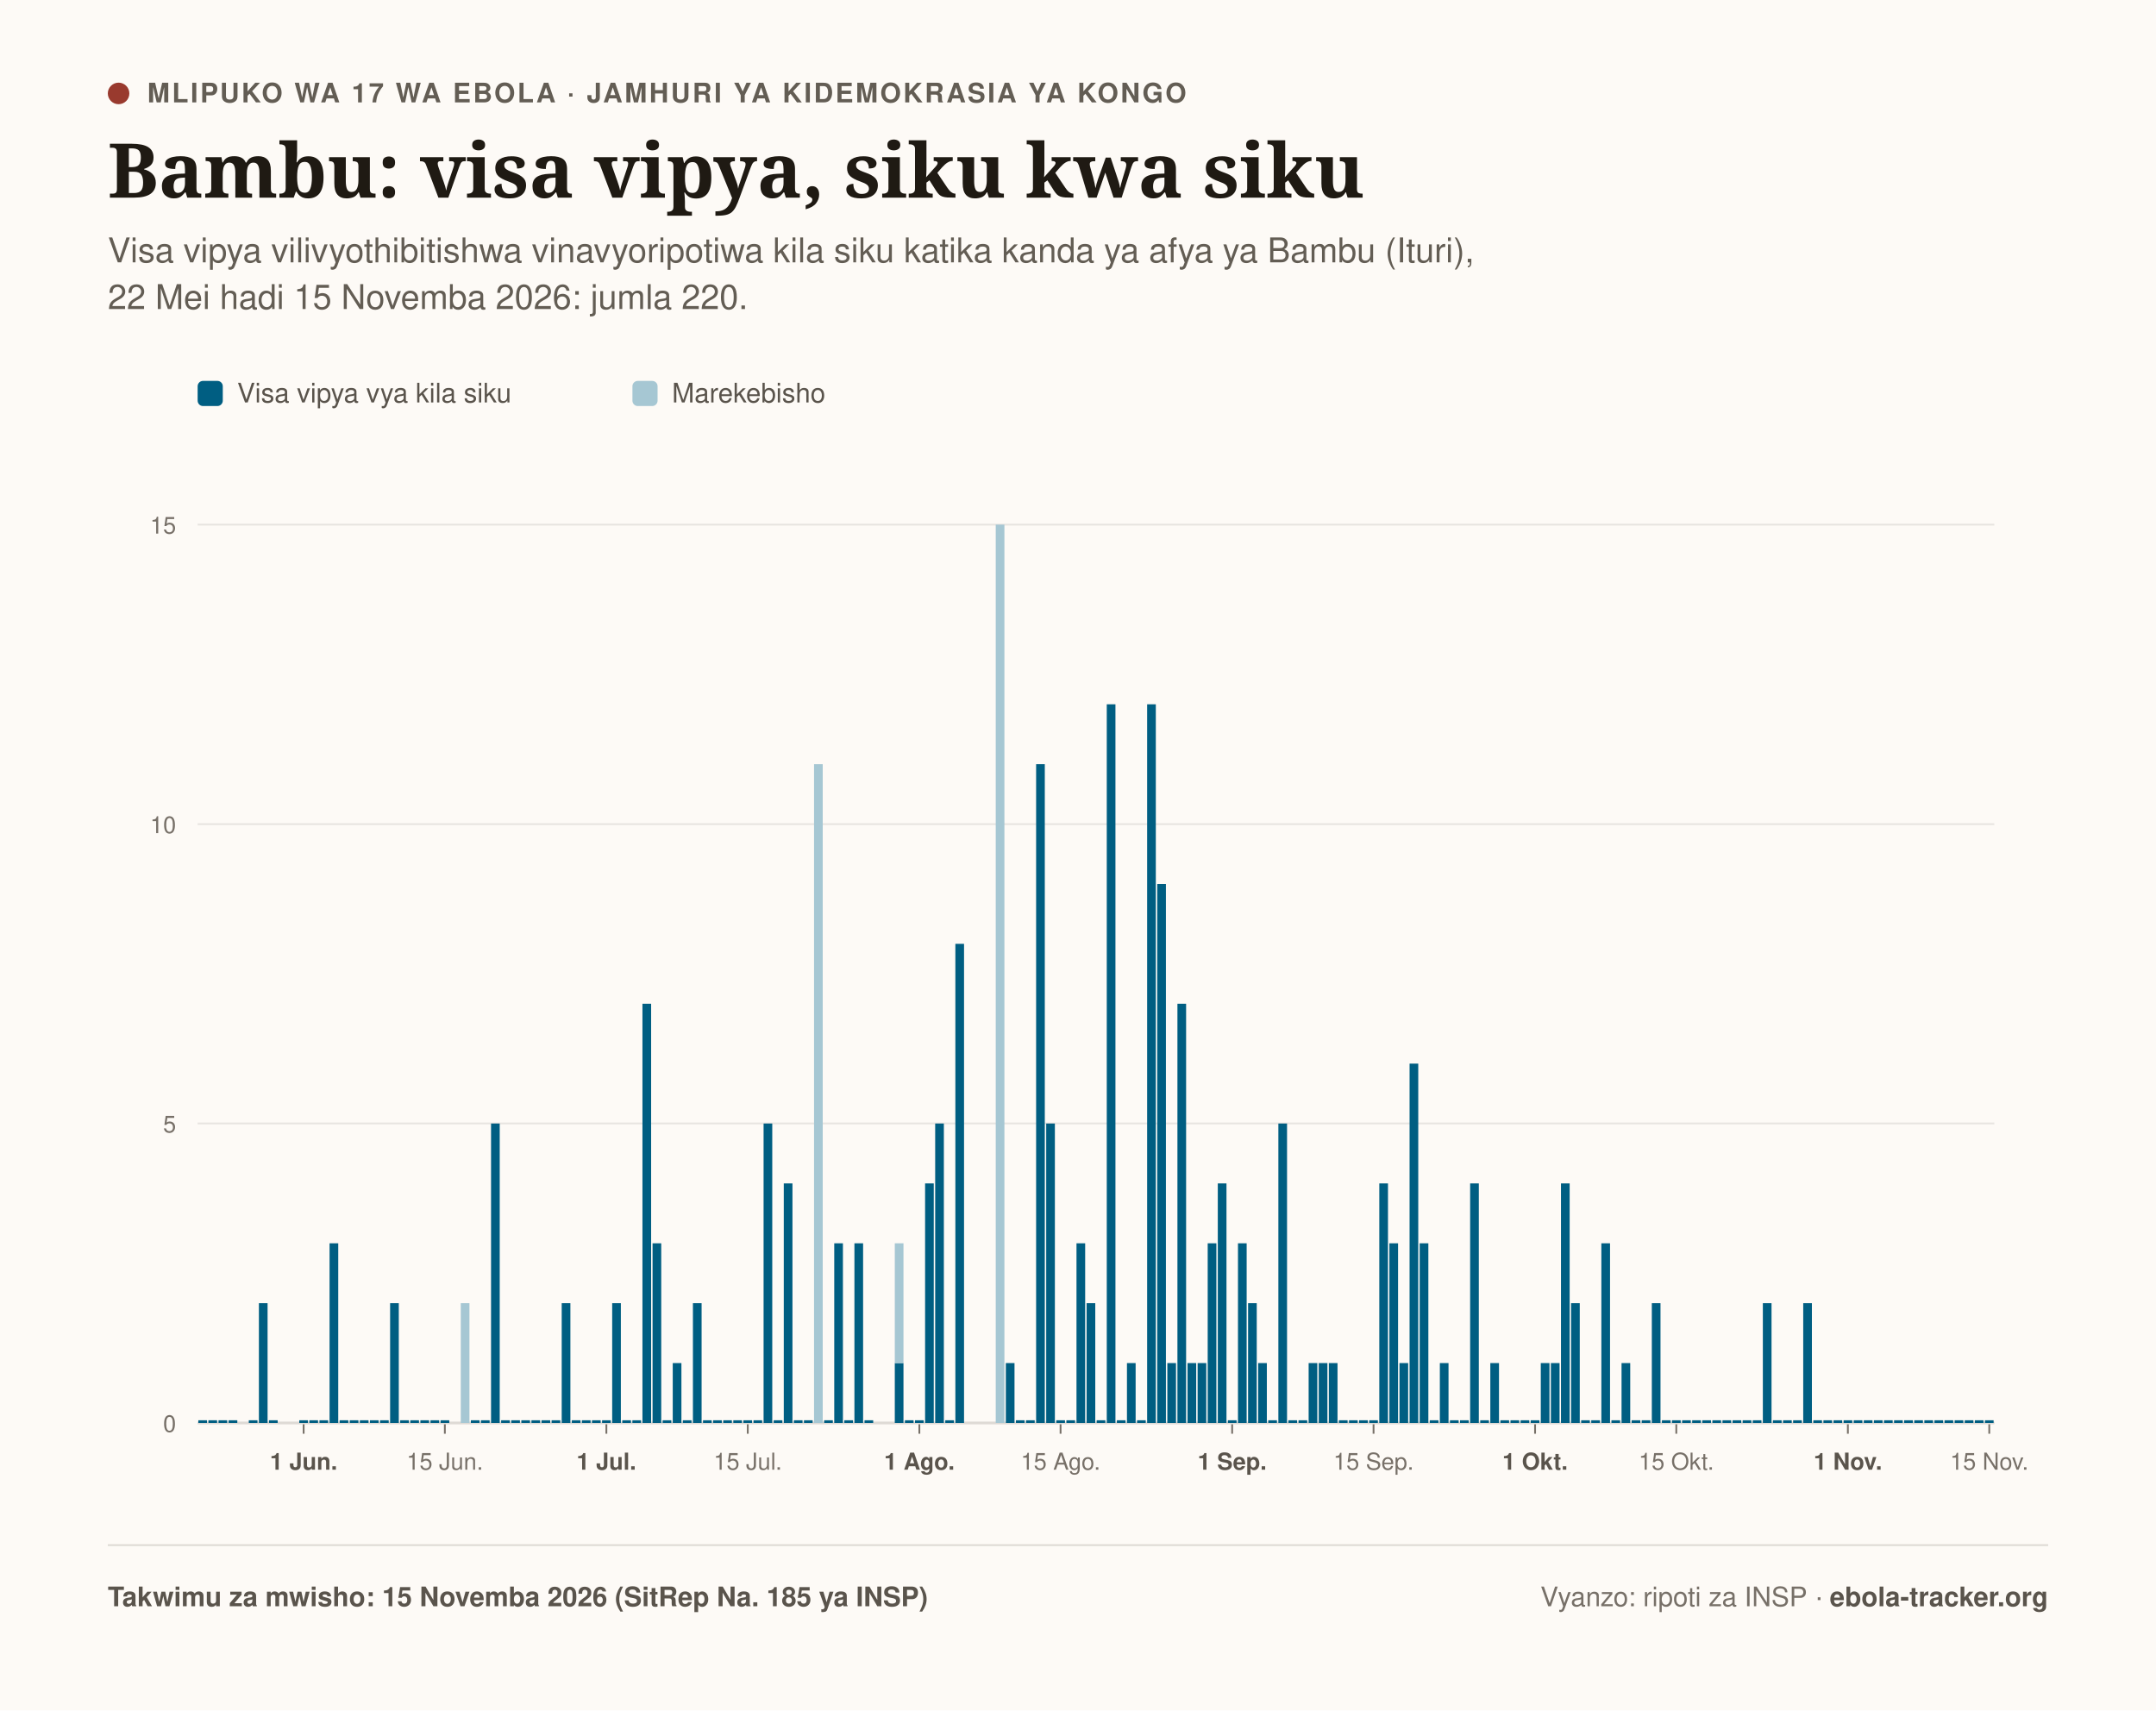
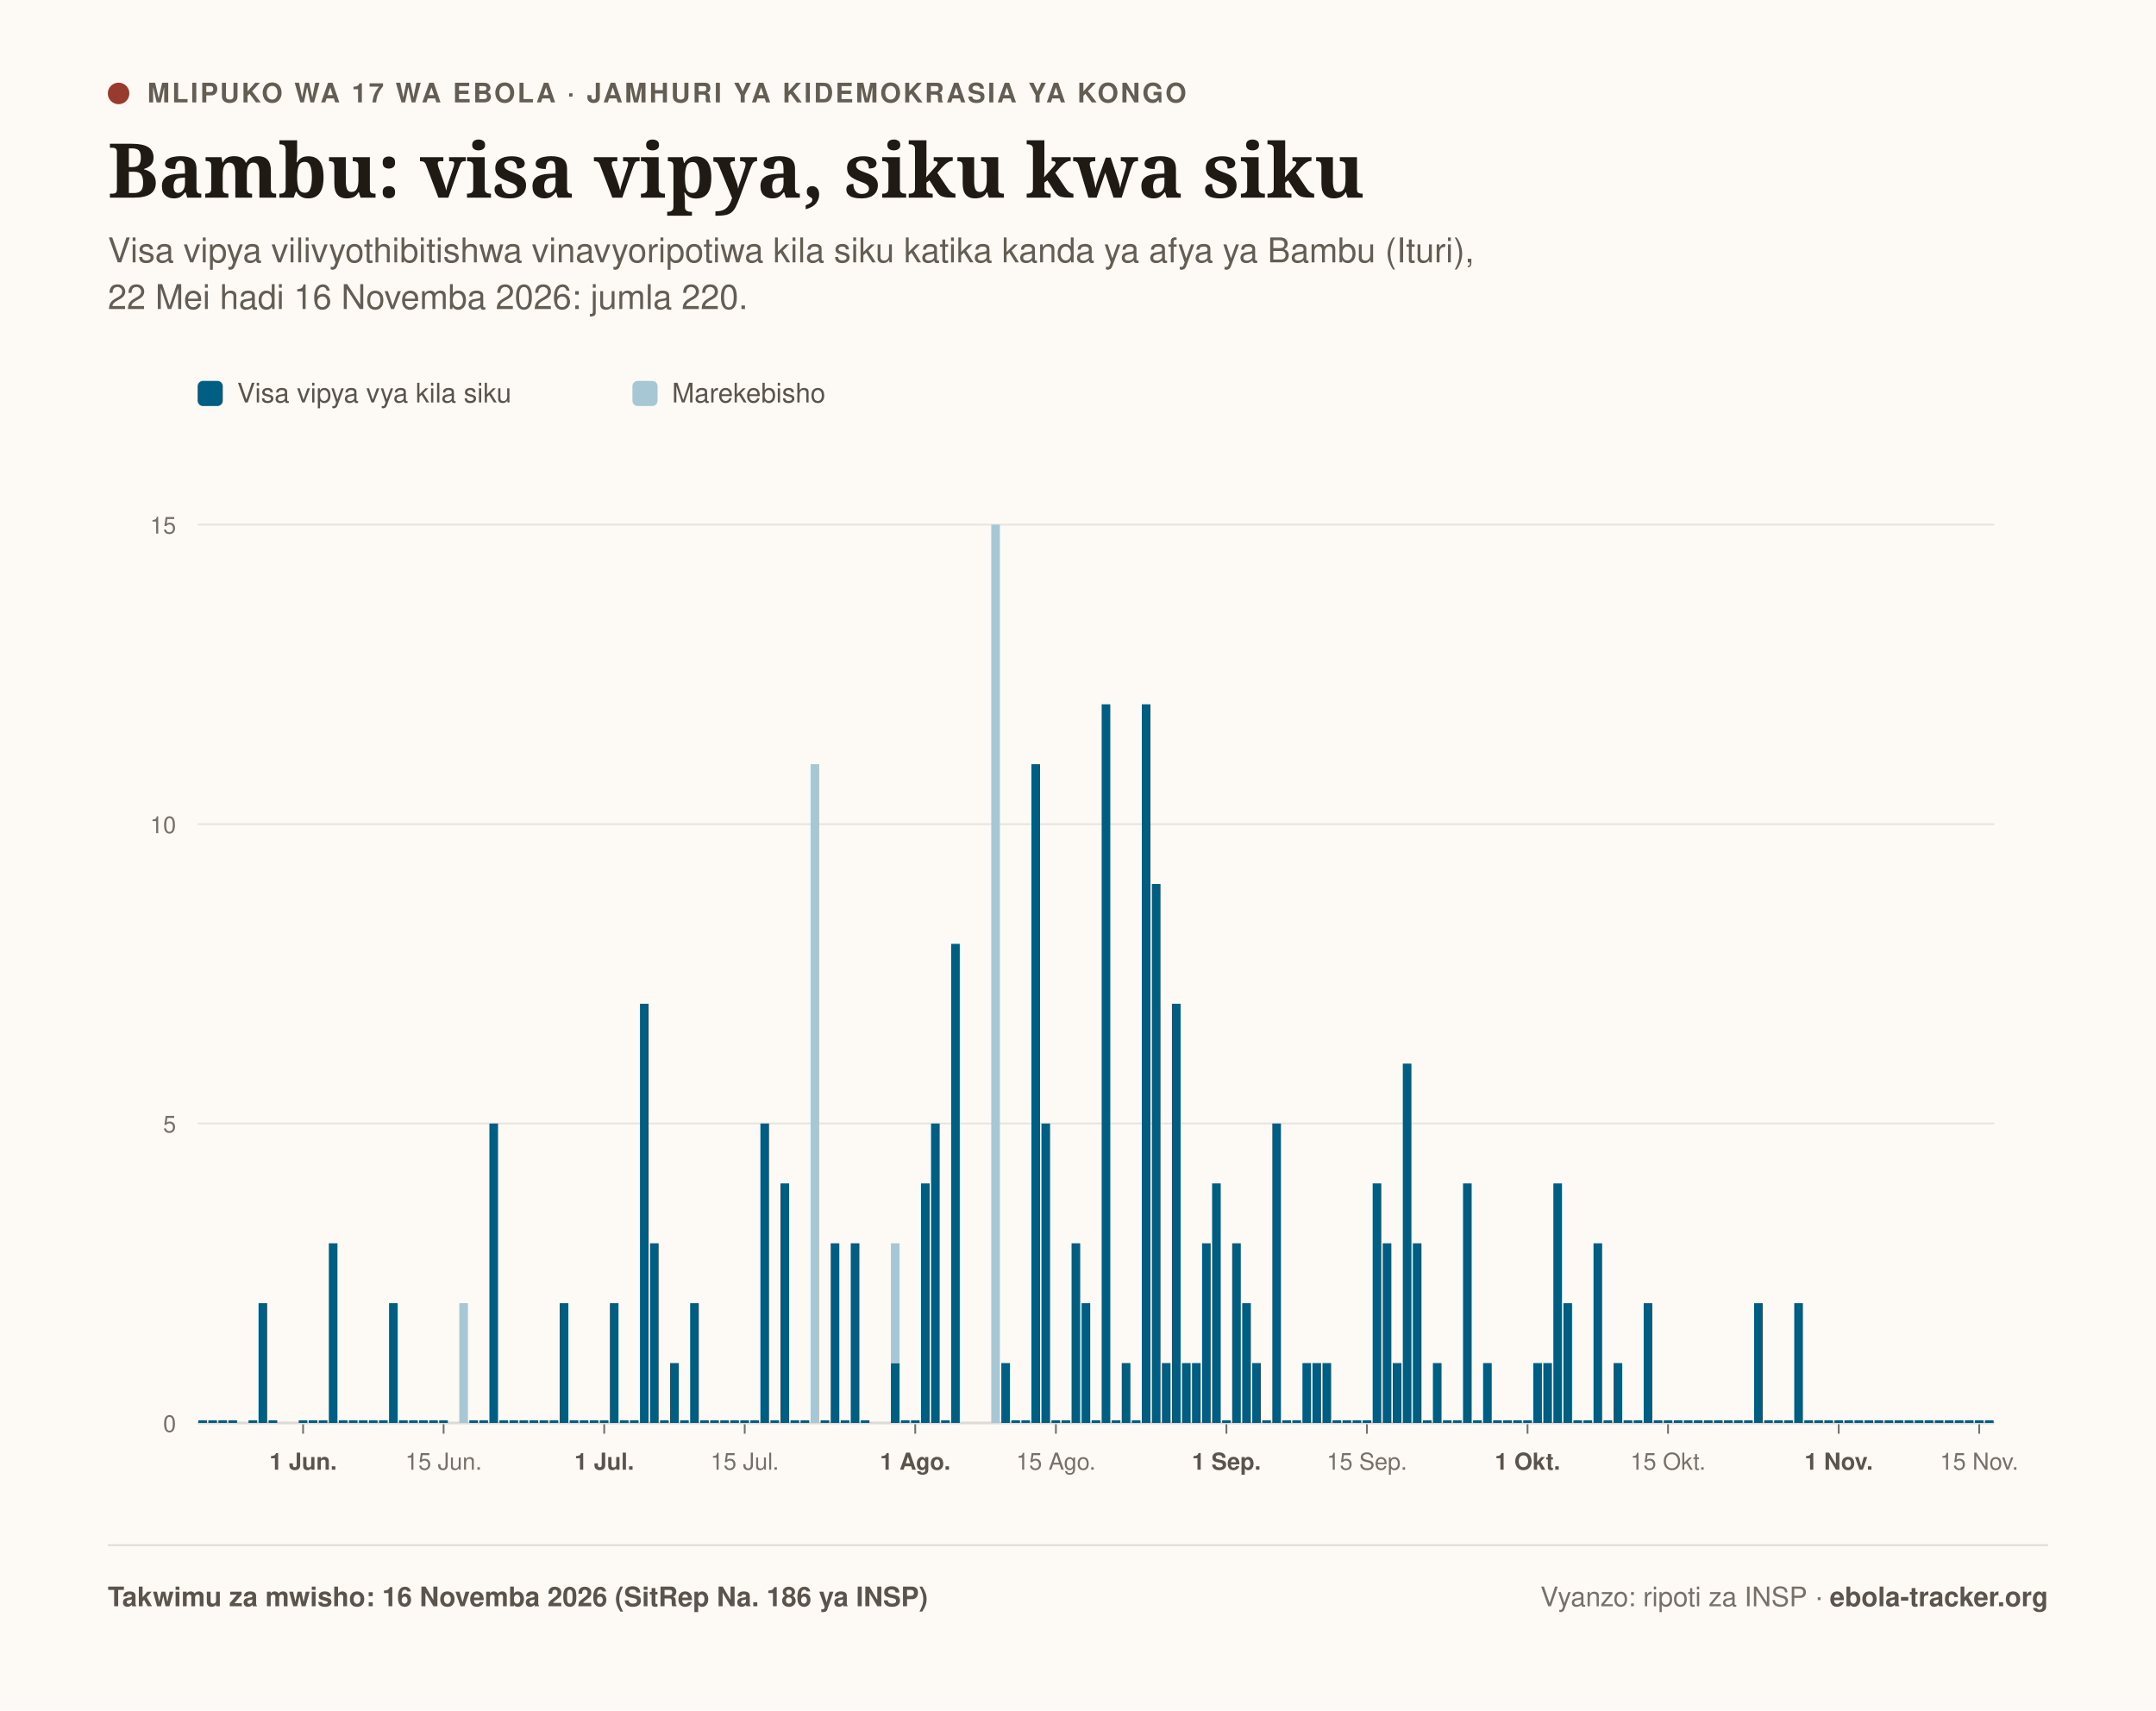
- <svg xmlns="http://www.w3.org/2000/svg" viewBox="0 0 1200 952" role="img" aria-label="Bambu: visa vipya, siku kwa siku. Visa vipya vilivyothibitishwa vinavyoripotiwa kila siku katika kanda ya afya ya Bambu (Ituri), 22 Mei hadi 15 Novemba 2026: jumla 220.">
+ <svg xmlns="http://www.w3.org/2000/svg" viewBox="0 0 1200 952" role="img" aria-label="Bambu: visa vipya, siku kwa siku. Visa vipya vilivyothibitishwa vinavyoripotiwa kila siku katika kanda ya afya ya Bambu (Ituri), 22 Mei hadi 16 Novemba 2026: jumla 220.">
  <rect width="1200" height="952" fill="#FDFAF6" />
  <circle cx="66" cy="52" r="6" fill="#993A2E" />
  <text x="82.0" y="57.0" font-family="'Public Sans',Helvetica,Arial,sans-serif" font-size="15" font-weight="700" fill="#635D54" text-anchor="start" letter-spacing=".08em">MLIPUKO WA 17 WA EBOLA · JAMHURI YA KIDEMOKRASIA YA KONGO</text>
  <text x="60.0" y="110.0" font-family="'Source Serif 4',Georgia,serif" font-size="42" font-weight="600" fill="#1F1A13" text-anchor="start">Bambu: visa vipya, siku kwa siku</text>
  <text x="60.0" y="146.0" font-family="'Public Sans',Helvetica,Arial,sans-serif" font-size="19" font-weight="400" fill="#635D54" text-anchor="start">Visa vipya vilivyothibitishwa vinavyoripotiwa kila siku katika kanda ya afya ya Bambu (Ituri),</text>
-   <text x="60.0" y="172.0" font-family="'Public Sans',Helvetica,Arial,sans-serif" font-size="19" font-weight="400" fill="#635D54" text-anchor="start">22 Mei hadi 15 Novemba 2026: jumla 220.</text>
+   <text x="60.0" y="172.0" font-family="'Public Sans',Helvetica,Arial,sans-serif" font-size="19" font-weight="400" fill="#635D54" text-anchor="start">22 Mei hadi 16 Novemba 2026: jumla 220.</text>
  <rect x="110" y="212" width="14" height="14" rx="3" fill="#005E82" />
  <text x="132.0" y="224.0" font-family="'Public Sans',Helvetica,Arial,sans-serif" font-size="15" font-weight="400" fill="#5A544C" text-anchor="start">Visa vipya vya kila siku</text>
  <rect x="352" y="212" width="14" height="14" rx="3" fill="#a6c7d3" />
  <text x="374.0" y="224.0" font-family="'Public Sans',Helvetica,Arial,sans-serif" font-size="15" font-weight="400" fill="#5A544C" text-anchor="start">Marekebisho</text>
  <line x1="110" x2="1110" y1="792.0" y2="792.0" stroke="#E7E4E0" />
  <text x="98.0" y="797.0" font-family="'Public Sans',Helvetica,Arial,sans-serif" font-size="13" font-weight="400" fill="#777068" text-anchor="end">0</text>
  <line x1="110" x2="1110" y1="625.3" y2="625.3" stroke="#E7E4E0" />
  <text x="98.0" y="630.3" font-family="'Public Sans',Helvetica,Arial,sans-serif" font-size="13" font-weight="400" fill="#777068" text-anchor="end">5</text>
  <line x1="110" x2="1110" y1="458.7" y2="458.7" stroke="#E7E4E0" />
  <text x="98.0" y="463.7" font-family="'Public Sans',Helvetica,Arial,sans-serif" font-size="13" font-weight="400" fill="#777068" text-anchor="end">10</text>
  <line x1="110" x2="1110" y1="292.0" y2="292.0" stroke="#E7E4E0" />
  <text x="98.0" y="297.0" font-family="'Public Sans',Helvetica,Arial,sans-serif" font-size="13" font-weight="400" fill="#777068" text-anchor="end">15</text>
-   <line x1="169.0" x2="169.0" y1="792" y2="798" stroke="#777068" />
-   <text x="169.0" y="818.0" font-family="'Public Sans',Helvetica,Arial,sans-serif" font-size="13" font-weight="600" fill="#5A544C" text-anchor="middle">1 Jun.</text>
-   <line x1="247.6" x2="247.6" y1="792" y2="798" stroke="#777068" />
-   <text x="247.6" y="818.0" font-family="'Public Sans',Helvetica,Arial,sans-serif" font-size="13" font-weight="400" fill="#777068" text-anchor="middle">15 Jun.</text>
-   <line x1="337.5" x2="337.5" y1="792" y2="798" stroke="#777068" />
-   <text x="337.5" y="818.0" font-family="'Public Sans',Helvetica,Arial,sans-serif" font-size="13" font-weight="600" fill="#5A544C" text-anchor="middle">1 Jul.</text>
-   <line x1="416.2" x2="416.2" y1="792" y2="798" stroke="#777068" />
-   <text x="416.2" y="818.0" font-family="'Public Sans',Helvetica,Arial,sans-serif" font-size="13" font-weight="400" fill="#777068" text-anchor="middle">15 Jul.</text>
-   <line x1="511.7" x2="511.7" y1="792" y2="798" stroke="#777068" />
-   <text x="511.7" y="818.0" font-family="'Public Sans',Helvetica,Arial,sans-serif" font-size="13" font-weight="600" fill="#5A544C" text-anchor="middle">1 Ago.</text>
-   <line x1="590.3" x2="590.3" y1="792" y2="798" stroke="#777068" />
-   <text x="590.3" y="818.0" font-family="'Public Sans',Helvetica,Arial,sans-serif" font-size="13" font-weight="400" fill="#777068" text-anchor="middle">15 Ago.</text>
-   <line x1="685.8" x2="685.8" y1="792" y2="798" stroke="#777068" />
-   <text x="685.8" y="818.0" font-family="'Public Sans',Helvetica,Arial,sans-serif" font-size="13" font-weight="600" fill="#5A544C" text-anchor="middle">1 Sep.</text>
-   <line x1="764.5" x2="764.5" y1="792" y2="798" stroke="#777068" />
-   <text x="764.5" y="818.0" font-family="'Public Sans',Helvetica,Arial,sans-serif" font-size="13" font-weight="400" fill="#777068" text-anchor="middle">15 Sep.</text>
-   <line x1="854.4" x2="854.4" y1="792" y2="798" stroke="#777068" />
-   <text x="854.4" y="818.0" font-family="'Public Sans',Helvetica,Arial,sans-serif" font-size="13" font-weight="600" fill="#5A544C" text-anchor="middle">1 Okt.</text>
-   <line x1="933.0" x2="933.0" y1="792" y2="798" stroke="#777068" />
-   <text x="933.0" y="818.0" font-family="'Public Sans',Helvetica,Arial,sans-serif" font-size="13" font-weight="400" fill="#777068" text-anchor="middle">15 Okt.</text>
-   <line x1="1028.5" x2="1028.5" y1="792" y2="798" stroke="#777068" />
-   <text x="1028.5" y="818.0" font-family="'Public Sans',Helvetica,Arial,sans-serif" font-size="13" font-weight="600" fill="#5A544C" text-anchor="middle">1 Nov.</text>
-   <line x1="1107.2" x2="1107.2" y1="792" y2="798" stroke="#777068" />
-   <text x="1107.2" y="818.0" font-family="'Public Sans',Helvetica,Arial,sans-serif" font-size="13" font-weight="400" fill="#777068" text-anchor="middle">15 Nov.</text>
+   <line x1="168.7" x2="168.7" y1="792" y2="798" stroke="#777068" />
+   <text x="168.7" y="818.0" font-family="'Public Sans',Helvetica,Arial,sans-serif" font-size="13" font-weight="600" fill="#5A544C" text-anchor="middle">1 Jun.</text>
+   <line x1="246.9" x2="246.9" y1="792" y2="798" stroke="#777068" />
+   <text x="246.9" y="818.0" font-family="'Public Sans',Helvetica,Arial,sans-serif" font-size="13" font-weight="400" fill="#777068" text-anchor="middle">15 Jun.</text>
+   <line x1="336.3" x2="336.3" y1="792" y2="798" stroke="#777068" />
+   <text x="336.3" y="818.0" font-family="'Public Sans',Helvetica,Arial,sans-serif" font-size="13" font-weight="600" fill="#5A544C" text-anchor="middle">1 Jul.</text>
+   <line x1="414.5" x2="414.5" y1="792" y2="798" stroke="#777068" />
+   <text x="414.5" y="818.0" font-family="'Public Sans',Helvetica,Arial,sans-serif" font-size="13" font-weight="400" fill="#777068" text-anchor="middle">15 Jul.</text>
+   <line x1="509.4" x2="509.4" y1="792" y2="798" stroke="#777068" />
+   <text x="509.4" y="818.0" font-family="'Public Sans',Helvetica,Arial,sans-serif" font-size="13" font-weight="600" fill="#5A544C" text-anchor="middle">1 Ago.</text>
+   <line x1="587.7" x2="587.7" y1="792" y2="798" stroke="#777068" />
+   <text x="587.7" y="818.0" font-family="'Public Sans',Helvetica,Arial,sans-serif" font-size="13" font-weight="400" fill="#777068" text-anchor="middle">15 Ago.</text>
+   <line x1="682.6" x2="682.6" y1="792" y2="798" stroke="#777068" />
+   <text x="682.6" y="818.0" font-family="'Public Sans',Helvetica,Arial,sans-serif" font-size="13" font-weight="600" fill="#5A544C" text-anchor="middle">1 Sep.</text>
+   <line x1="760.8" x2="760.8" y1="792" y2="798" stroke="#777068" />
+   <text x="760.8" y="818.0" font-family="'Public Sans',Helvetica,Arial,sans-serif" font-size="13" font-weight="400" fill="#777068" text-anchor="middle">15 Sep.</text>
+   <line x1="850.2" x2="850.2" y1="792" y2="798" stroke="#777068" />
+   <text x="850.2" y="818.0" font-family="'Public Sans',Helvetica,Arial,sans-serif" font-size="13" font-weight="600" fill="#5A544C" text-anchor="middle">1 Okt.</text>
+   <line x1="928.4" x2="928.4" y1="792" y2="798" stroke="#777068" />
+   <text x="928.4" y="818.0" font-family="'Public Sans',Helvetica,Arial,sans-serif" font-size="13" font-weight="400" fill="#777068" text-anchor="middle">15 Okt.</text>
+   <line x1="1023.4" x2="1023.4" y1="792" y2="798" stroke="#777068" />
+   <text x="1023.4" y="818.0" font-family="'Public Sans',Helvetica,Arial,sans-serif" font-size="13" font-weight="600" fill="#5A544C" text-anchor="middle">1 Nov.</text>
+   <line x1="1101.6" x2="1101.6" y1="792" y2="798" stroke="#777068" />
+   <text x="1101.6" y="818.0" font-family="'Public Sans',Helvetica,Arial,sans-serif" font-size="13" font-weight="400" fill="#777068" text-anchor="middle">15 Nov.</text>
  <line x1="110" x2="1110" y1="792" y2="792" stroke="#DEDAD5" stroke-width="1.5" />
-   <rect x="110.39" y="790.50" width="4.83" height="1.50" fill="#005E82" />
-   <rect x="116.01" y="790.50" width="4.83" height="1.50" fill="#005E82" />
-   <rect x="121.63" y="790.50" width="4.83" height="1.50" fill="#005E82" />
-   <rect x="127.25" y="790.50" width="4.83" height="1.50" fill="#005E82" />
-   <rect x="138.48" y="790.50" width="4.83" height="1.50" fill="#005E82" />
-   <rect x="144.10" y="725.33" width="4.83" height="66.67" fill="#005E82" />
-   <rect x="149.72" y="790.50" width="4.83" height="1.50" fill="#005E82" />
-   <rect x="166.57" y="790.50" width="4.83" height="1.50" fill="#005E82" />
-   <rect x="172.19" y="790.50" width="4.83" height="1.50" fill="#005E82" />
-   <rect x="177.81" y="790.50" width="4.83" height="1.50" fill="#005E82" />
-   <rect x="183.43" y="692.00" width="4.83" height="100.00" fill="#005E82" />
-   <rect x="189.04" y="790.50" width="4.83" height="1.50" fill="#005E82" />
-   <rect x="194.66" y="790.50" width="4.83" height="1.50" fill="#005E82" />
-   <rect x="200.28" y="790.50" width="4.83" height="1.50" fill="#005E82" />
-   <rect x="205.90" y="790.50" width="4.83" height="1.50" fill="#005E82" />
-   <rect x="211.52" y="790.50" width="4.83" height="1.50" fill="#005E82" />
-   <rect x="217.13" y="725.33" width="4.83" height="66.67" fill="#005E82" />
-   <rect x="222.75" y="790.50" width="4.83" height="1.50" fill="#005E82" />
-   <rect x="228.37" y="790.50" width="4.83" height="1.50" fill="#005E82" />
-   <rect x="233.99" y="790.50" width="4.83" height="1.50" fill="#005E82" />
-   <rect x="239.61" y="790.50" width="4.83" height="1.50" fill="#005E82" />
-   <rect x="245.22" y="790.50" width="4.83" height="1.50" fill="#005E82" />
-   <rect x="256.46" y="725.33" width="4.83" height="66.67" fill="#a6c7d3" />
-   <rect x="262.08" y="790.50" width="4.83" height="1.50" fill="#005E82" />
-   <rect x="267.70" y="790.50" width="4.83" height="1.50" fill="#005E82" />
-   <rect x="273.31" y="625.33" width="4.83" height="166.67" fill="#005E82" />
-   <rect x="278.93" y="790.50" width="4.83" height="1.50" fill="#005E82" />
-   <rect x="284.55" y="790.50" width="4.83" height="1.50" fill="#005E82" />
-   <rect x="290.17" y="790.50" width="4.83" height="1.50" fill="#005E82" />
-   <rect x="295.79" y="790.50" width="4.83" height="1.50" fill="#005E82" />
-   <rect x="301.40" y="790.50" width="4.83" height="1.50" fill="#005E82" />
-   <rect x="307.02" y="790.50" width="4.83" height="1.50" fill="#005E82" />
-   <rect x="312.64" y="725.33" width="4.83" height="66.67" fill="#005E82" />
-   <rect x="318.26" y="790.50" width="4.83" height="1.50" fill="#005E82" />
-   <rect x="323.88" y="790.50" width="4.83" height="1.50" fill="#005E82" />
-   <rect x="329.49" y="790.50" width="4.83" height="1.50" fill="#005E82" />
-   <rect x="335.11" y="790.50" width="4.83" height="1.50" fill="#005E82" />
-   <rect x="340.73" y="725.33" width="4.83" height="66.67" fill="#005E82" />
-   <rect x="346.35" y="790.50" width="4.83" height="1.50" fill="#005E82" />
-   <rect x="351.97" y="790.50" width="4.83" height="1.50" fill="#005E82" />
-   <rect x="357.58" y="558.67" width="4.83" height="233.33" fill="#005E82" />
-   <rect x="363.20" y="692.00" width="4.83" height="100.00" fill="#005E82" />
-   <rect x="368.82" y="790.50" width="4.83" height="1.50" fill="#005E82" />
-   <rect x="374.44" y="758.67" width="4.83" height="33.33" fill="#005E82" />
-   <rect x="380.06" y="790.50" width="4.83" height="1.50" fill="#005E82" />
-   <rect x="385.67" y="725.33" width="4.83" height="66.67" fill="#005E82" />
-   <rect x="391.29" y="790.50" width="4.83" height="1.50" fill="#005E82" />
-   <rect x="396.91" y="790.50" width="4.83" height="1.50" fill="#005E82" />
-   <rect x="402.53" y="790.50" width="4.83" height="1.50" fill="#005E82" />
-   <rect x="408.15" y="790.50" width="4.83" height="1.50" fill="#005E82" />
-   <rect x="413.76" y="790.50" width="4.83" height="1.50" fill="#005E82" />
-   <rect x="419.38" y="790.50" width="4.83" height="1.50" fill="#005E82" />
-   <rect x="425.00" y="625.33" width="4.83" height="166.67" fill="#005E82" />
-   <rect x="430.62" y="790.50" width="4.83" height="1.50" fill="#005E82" />
-   <rect x="436.24" y="658.67" width="4.83" height="133.33" fill="#005E82" />
-   <rect x="441.85" y="790.50" width="4.83" height="1.50" fill="#005E82" />
-   <rect x="447.47" y="790.50" width="4.83" height="1.50" fill="#005E82" />
-   <rect x="453.09" y="425.33" width="4.83" height="366.67" fill="#a6c7d3" />
-   <rect x="458.71" y="790.50" width="4.83" height="1.50" fill="#005E82" />
-   <rect x="464.33" y="692.00" width="4.83" height="100.00" fill="#005E82" />
-   <rect x="469.94" y="790.50" width="4.83" height="1.50" fill="#005E82" />
-   <rect x="475.56" y="692.00" width="4.83" height="100.00" fill="#005E82" />
-   <rect x="481.18" y="790.50" width="4.83" height="1.50" fill="#005E82" />
-   <rect x="498.03" y="758.67" width="4.83" height="33.33" fill="#005E82" />
-   <rect x="498.03" y="692.00" width="4.83" height="66.67" fill="#a6c7d3" />
-   <rect x="503.65" y="790.50" width="4.83" height="1.50" fill="#005E82" />
-   <rect x="509.27" y="790.50" width="4.83" height="1.50" fill="#005E82" />
-   <rect x="514.89" y="658.67" width="4.83" height="133.33" fill="#005E82" />
-   <rect x="520.51" y="625.33" width="4.83" height="166.67" fill="#005E82" />
-   <rect x="526.12" y="790.50" width="4.83" height="1.50" fill="#005E82" />
-   <rect x="531.74" y="525.33" width="4.83" height="266.67" fill="#005E82" />
-   <rect x="554.21" y="292.00" width="4.83" height="500.00" fill="#a6c7d3" />
-   <rect x="559.83" y="758.67" width="4.83" height="33.33" fill="#005E82" />
-   <rect x="565.45" y="790.50" width="4.83" height="1.50" fill="#005E82" />
-   <rect x="571.07" y="790.50" width="4.83" height="1.50" fill="#005E82" />
-   <rect x="576.69" y="425.33" width="4.83" height="366.67" fill="#005E82" />
-   <rect x="582.30" y="625.33" width="4.83" height="166.67" fill="#005E82" />
-   <rect x="587.92" y="790.50" width="4.83" height="1.50" fill="#005E82" />
-   <rect x="593.54" y="790.50" width="4.83" height="1.50" fill="#005E82" />
-   <rect x="599.16" y="692.00" width="4.83" height="100.00" fill="#005E82" />
-   <rect x="604.78" y="725.33" width="4.83" height="66.67" fill="#005E82" />
-   <rect x="610.39" y="790.50" width="4.83" height="1.50" fill="#005E82" />
-   <rect x="616.01" y="392.00" width="4.83" height="400.00" fill="#005E82" />
-   <rect x="621.63" y="790.50" width="4.83" height="1.50" fill="#005E82" />
-   <rect x="627.25" y="758.67" width="4.83" height="33.33" fill="#005E82" />
-   <rect x="632.87" y="790.50" width="4.83" height="1.50" fill="#005E82" />
-   <rect x="638.48" y="392.00" width="4.83" height="400.00" fill="#005E82" />
-   <rect x="644.10" y="492.00" width="4.83" height="300.00" fill="#005E82" />
-   <rect x="649.72" y="758.67" width="4.83" height="33.33" fill="#005E82" />
-   <rect x="655.34" y="558.67" width="4.83" height="233.33" fill="#005E82" />
-   <rect x="660.96" y="758.67" width="4.83" height="33.33" fill="#005E82" />
-   <rect x="666.57" y="758.67" width="4.83" height="33.33" fill="#005E82" />
-   <rect x="672.19" y="692.00" width="4.83" height="100.00" fill="#005E82" />
-   <rect x="677.81" y="658.67" width="4.83" height="133.33" fill="#005E82" />
-   <rect x="683.43" y="790.50" width="4.83" height="1.50" fill="#005E82" />
-   <rect x="689.04" y="692.00" width="4.83" height="100.00" fill="#005E82" />
-   <rect x="694.66" y="725.33" width="4.83" height="66.67" fill="#005E82" />
-   <rect x="700.28" y="758.67" width="4.83" height="33.33" fill="#005E82" />
-   <rect x="705.90" y="790.50" width="4.83" height="1.50" fill="#005E82" />
-   <rect x="711.52" y="625.33" width="4.83" height="166.67" fill="#005E82" />
-   <rect x="717.13" y="790.50" width="4.83" height="1.50" fill="#005E82" />
-   <rect x="722.75" y="790.50" width="4.83" height="1.50" fill="#005E82" />
-   <rect x="728.37" y="758.67" width="4.83" height="33.33" fill="#005E82" />
-   <rect x="733.99" y="758.67" width="4.83" height="33.33" fill="#005E82" />
-   <rect x="739.61" y="758.67" width="4.83" height="33.33" fill="#005E82" />
-   <rect x="745.22" y="790.50" width="4.83" height="1.50" fill="#005E82" />
-   <rect x="750.84" y="790.50" width="4.83" height="1.50" fill="#005E82" />
-   <rect x="756.46" y="790.50" width="4.83" height="1.50" fill="#005E82" />
-   <rect x="762.08" y="790.50" width="4.83" height="1.50" fill="#005E82" />
-   <rect x="767.70" y="658.67" width="4.83" height="133.33" fill="#005E82" />
-   <rect x="773.31" y="692.00" width="4.83" height="100.00" fill="#005E82" />
-   <rect x="778.93" y="758.67" width="4.83" height="33.33" fill="#005E82" />
-   <rect x="784.55" y="592.00" width="4.83" height="200.00" fill="#005E82" />
-   <rect x="790.17" y="692.00" width="4.83" height="100.00" fill="#005E82" />
-   <rect x="795.79" y="790.50" width="4.83" height="1.50" fill="#005E82" />
-   <rect x="801.40" y="758.67" width="4.83" height="33.33" fill="#005E82" />
-   <rect x="807.02" y="790.50" width="4.83" height="1.50" fill="#005E82" />
-   <rect x="812.64" y="790.50" width="4.83" height="1.50" fill="#005E82" />
-   <rect x="818.26" y="658.67" width="4.83" height="133.33" fill="#005E82" />
-   <rect x="823.88" y="790.50" width="4.83" height="1.50" fill="#005E82" />
-   <rect x="829.49" y="758.67" width="4.83" height="33.33" fill="#005E82" />
-   <rect x="835.11" y="790.50" width="4.83" height="1.50" fill="#005E82" />
-   <rect x="840.73" y="790.50" width="4.83" height="1.50" fill="#005E82" />
-   <rect x="846.35" y="790.50" width="4.83" height="1.50" fill="#005E82" />
-   <rect x="851.97" y="790.50" width="4.83" height="1.50" fill="#005E82" />
-   <rect x="857.58" y="758.67" width="4.83" height="33.33" fill="#005E82" />
-   <rect x="863.20" y="758.67" width="4.83" height="33.33" fill="#005E82" />
-   <rect x="868.82" y="658.67" width="4.83" height="133.33" fill="#005E82" />
-   <rect x="874.44" y="725.33" width="4.83" height="66.67" fill="#005E82" />
-   <rect x="880.06" y="790.50" width="4.83" height="1.50" fill="#005E82" />
-   <rect x="885.67" y="790.50" width="4.83" height="1.50" fill="#005E82" />
-   <rect x="891.29" y="692.00" width="4.83" height="100.00" fill="#005E82" />
-   <rect x="896.91" y="790.50" width="4.83" height="1.50" fill="#005E82" />
-   <rect x="902.53" y="758.67" width="4.83" height="33.33" fill="#005E82" />
-   <rect x="908.15" y="790.50" width="4.83" height="1.50" fill="#005E82" />
-   <rect x="913.76" y="790.50" width="4.83" height="1.50" fill="#005E82" />
-   <rect x="919.38" y="725.33" width="4.83" height="66.67" fill="#005E82" />
-   <rect x="925.00" y="790.50" width="4.83" height="1.50" fill="#005E82" />
-   <rect x="930.62" y="790.50" width="4.83" height="1.50" fill="#005E82" />
-   <rect x="936.24" y="790.50" width="4.83" height="1.50" fill="#005E82" />
-   <rect x="941.85" y="790.50" width="4.83" height="1.50" fill="#005E82" />
-   <rect x="947.47" y="790.50" width="4.83" height="1.50" fill="#005E82" />
-   <rect x="953.09" y="790.50" width="4.83" height="1.50" fill="#005E82" />
-   <rect x="958.71" y="790.50" width="4.83" height="1.50" fill="#005E82" />
-   <rect x="964.33" y="790.50" width="4.83" height="1.50" fill="#005E82" />
-   <rect x="969.94" y="790.50" width="4.83" height="1.50" fill="#005E82" />
-   <rect x="975.56" y="790.50" width="4.83" height="1.50" fill="#005E82" />
-   <rect x="981.18" y="725.33" width="4.83" height="66.67" fill="#005E82" />
-   <rect x="986.80" y="790.50" width="4.83" height="1.50" fill="#005E82" />
-   <rect x="992.42" y="790.50" width="4.83" height="1.50" fill="#005E82" />
-   <rect x="998.03" y="790.50" width="4.83" height="1.50" fill="#005E82" />
-   <rect x="1003.65" y="725.33" width="4.83" height="66.67" fill="#005E82" />
-   <rect x="1009.27" y="790.50" width="4.83" height="1.50" fill="#005E82" />
-   <rect x="1014.89" y="790.50" width="4.83" height="1.50" fill="#005E82" />
-   <rect x="1020.51" y="790.50" width="4.83" height="1.50" fill="#005E82" />
-   <rect x="1026.12" y="790.50" width="4.83" height="1.50" fill="#005E82" />
-   <rect x="1031.74" y="790.50" width="4.83" height="1.50" fill="#005E82" />
-   <rect x="1037.36" y="790.50" width="4.83" height="1.50" fill="#005E82" />
-   <rect x="1042.98" y="790.50" width="4.83" height="1.50" fill="#005E82" />
-   <rect x="1048.60" y="790.50" width="4.83" height="1.50" fill="#005E82" />
-   <rect x="1054.21" y="790.50" width="4.83" height="1.50" fill="#005E82" />
-   <rect x="1059.83" y="790.50" width="4.83" height="1.50" fill="#005E82" />
-   <rect x="1065.45" y="790.50" width="4.83" height="1.50" fill="#005E82" />
-   <rect x="1071.07" y="790.50" width="4.83" height="1.50" fill="#005E82" />
-   <rect x="1076.69" y="790.50" width="4.83" height="1.50" fill="#005E82" />
-   <rect x="1082.30" y="790.50" width="4.83" height="1.50" fill="#005E82" />
-   <rect x="1087.92" y="790.50" width="4.83" height="1.50" fill="#005E82" />
-   <rect x="1093.54" y="790.50" width="4.83" height="1.50" fill="#005E82" />
-   <rect x="1099.16" y="790.50" width="4.83" height="1.50" fill="#005E82" />
-   <rect x="1104.78" y="790.50" width="4.83" height="1.50" fill="#005E82" />
+   <rect x="110.39" y="790.50" width="4.80" height="1.50" fill="#005E82" />
+   <rect x="115.98" y="790.50" width="4.80" height="1.50" fill="#005E82" />
+   <rect x="121.56" y="790.50" width="4.80" height="1.50" fill="#005E82" />
+   <rect x="127.15" y="790.50" width="4.80" height="1.50" fill="#005E82" />
+   <rect x="138.32" y="790.50" width="4.80" height="1.50" fill="#005E82" />
+   <rect x="143.91" y="725.33" width="4.80" height="66.67" fill="#005E82" />
+   <rect x="149.50" y="790.50" width="4.80" height="1.50" fill="#005E82" />
+   <rect x="166.26" y="790.50" width="4.80" height="1.50" fill="#005E82" />
+   <rect x="171.84" y="790.50" width="4.80" height="1.50" fill="#005E82" />
+   <rect x="177.43" y="790.50" width="4.80" height="1.50" fill="#005E82" />
+   <rect x="183.02" y="692.00" width="4.80" height="100.00" fill="#005E82" />
+   <rect x="188.60" y="790.50" width="4.80" height="1.50" fill="#005E82" />
+   <rect x="194.19" y="790.50" width="4.80" height="1.50" fill="#005E82" />
+   <rect x="199.78" y="790.50" width="4.80" height="1.50" fill="#005E82" />
+   <rect x="205.36" y="790.50" width="4.80" height="1.50" fill="#005E82" />
+   <rect x="210.95" y="790.50" width="4.80" height="1.50" fill="#005E82" />
+   <rect x="216.54" y="725.33" width="4.80" height="66.67" fill="#005E82" />
+   <rect x="222.12" y="790.50" width="4.80" height="1.50" fill="#005E82" />
+   <rect x="227.71" y="790.50" width="4.80" height="1.50" fill="#005E82" />
+   <rect x="233.30" y="790.50" width="4.80" height="1.50" fill="#005E82" />
+   <rect x="238.88" y="790.50" width="4.80" height="1.50" fill="#005E82" />
+   <rect x="244.47" y="790.50" width="4.80" height="1.50" fill="#005E82" />
+   <rect x="255.64" y="725.33" width="4.80" height="66.67" fill="#a6c7d3" />
+   <rect x="261.23" y="790.50" width="4.80" height="1.50" fill="#005E82" />
+   <rect x="266.82" y="790.50" width="4.80" height="1.50" fill="#005E82" />
+   <rect x="272.40" y="625.33" width="4.80" height="166.67" fill="#005E82" />
+   <rect x="277.99" y="790.50" width="4.80" height="1.50" fill="#005E82" />
+   <rect x="283.58" y="790.50" width="4.80" height="1.50" fill="#005E82" />
+   <rect x="289.16" y="790.50" width="4.80" height="1.50" fill="#005E82" />
+   <rect x="294.75" y="790.50" width="4.80" height="1.50" fill="#005E82" />
+   <rect x="300.34" y="790.50" width="4.80" height="1.50" fill="#005E82" />
+   <rect x="305.92" y="790.50" width="4.80" height="1.50" fill="#005E82" />
+   <rect x="311.51" y="725.33" width="4.80" height="66.67" fill="#005E82" />
+   <rect x="317.09" y="790.50" width="4.80" height="1.50" fill="#005E82" />
+   <rect x="322.68" y="790.50" width="4.80" height="1.50" fill="#005E82" />
+   <rect x="328.27" y="790.50" width="4.80" height="1.50" fill="#005E82" />
+   <rect x="333.85" y="790.50" width="4.80" height="1.50" fill="#005E82" />
+   <rect x="339.44" y="725.33" width="4.80" height="66.67" fill="#005E82" />
+   <rect x="345.03" y="790.50" width="4.80" height="1.50" fill="#005E82" />
+   <rect x="350.61" y="790.50" width="4.80" height="1.50" fill="#005E82" />
+   <rect x="356.20" y="558.67" width="4.80" height="233.33" fill="#005E82" />
+   <rect x="361.79" y="692.00" width="4.80" height="100.00" fill="#005E82" />
+   <rect x="367.37" y="790.50" width="4.80" height="1.50" fill="#005E82" />
+   <rect x="372.96" y="758.67" width="4.80" height="33.33" fill="#005E82" />
+   <rect x="378.55" y="790.50" width="4.80" height="1.50" fill="#005E82" />
+   <rect x="384.13" y="725.33" width="4.80" height="66.67" fill="#005E82" />
+   <rect x="389.72" y="790.50" width="4.80" height="1.50" fill="#005E82" />
+   <rect x="395.31" y="790.50" width="4.80" height="1.50" fill="#005E82" />
+   <rect x="400.89" y="790.50" width="4.80" height="1.50" fill="#005E82" />
+   <rect x="406.48" y="790.50" width="4.80" height="1.50" fill="#005E82" />
+   <rect x="412.07" y="790.50" width="4.80" height="1.50" fill="#005E82" />
+   <rect x="417.65" y="790.50" width="4.80" height="1.50" fill="#005E82" />
+   <rect x="423.24" y="625.33" width="4.80" height="166.67" fill="#005E82" />
+   <rect x="428.83" y="790.50" width="4.80" height="1.50" fill="#005E82" />
+   <rect x="434.41" y="658.67" width="4.80" height="133.33" fill="#005E82" />
+   <rect x="440.00" y="790.50" width="4.80" height="1.50" fill="#005E82" />
+   <rect x="445.59" y="790.50" width="4.80" height="1.50" fill="#005E82" />
+   <rect x="451.17" y="425.33" width="4.80" height="366.67" fill="#a6c7d3" />
+   <rect x="456.76" y="790.50" width="4.80" height="1.50" fill="#005E82" />
+   <rect x="462.35" y="692.00" width="4.80" height="100.00" fill="#005E82" />
+   <rect x="467.93" y="790.50" width="4.80" height="1.50" fill="#005E82" />
+   <rect x="473.52" y="692.00" width="4.80" height="100.00" fill="#005E82" />
+   <rect x="479.11" y="790.50" width="4.80" height="1.50" fill="#005E82" />
+   <rect x="495.87" y="758.67" width="4.80" height="33.33" fill="#005E82" />
+   <rect x="495.87" y="692.00" width="4.80" height="66.67" fill="#a6c7d3" />
+   <rect x="501.45" y="790.50" width="4.80" height="1.50" fill="#005E82" />
+   <rect x="507.04" y="790.50" width="4.80" height="1.50" fill="#005E82" />
+   <rect x="512.63" y="658.67" width="4.80" height="133.33" fill="#005E82" />
+   <rect x="518.21" y="625.33" width="4.80" height="166.67" fill="#005E82" />
+   <rect x="523.80" y="790.50" width="4.80" height="1.50" fill="#005E82" />
+   <rect x="529.39" y="525.33" width="4.80" height="266.67" fill="#005E82" />
+   <rect x="551.73" y="292.00" width="4.80" height="500.00" fill="#a6c7d3" />
+   <rect x="557.32" y="758.67" width="4.80" height="33.33" fill="#005E82" />
+   <rect x="562.91" y="790.50" width="4.80" height="1.50" fill="#005E82" />
+   <rect x="568.49" y="790.50" width="4.80" height="1.50" fill="#005E82" />
+   <rect x="574.08" y="425.33" width="4.80" height="366.67" fill="#005E82" />
+   <rect x="579.66" y="625.33" width="4.80" height="166.67" fill="#005E82" />
+   <rect x="585.25" y="790.50" width="4.80" height="1.50" fill="#005E82" />
+   <rect x="590.84" y="790.50" width="4.80" height="1.50" fill="#005E82" />
+   <rect x="596.42" y="692.00" width="4.80" height="100.00" fill="#005E82" />
+   <rect x="602.01" y="725.33" width="4.80" height="66.67" fill="#005E82" />
+   <rect x="607.60" y="790.50" width="4.80" height="1.50" fill="#005E82" />
+   <rect x="613.18" y="392.00" width="4.80" height="400.00" fill="#005E82" />
+   <rect x="618.77" y="790.50" width="4.80" height="1.50" fill="#005E82" />
+   <rect x="624.36" y="758.67" width="4.80" height="33.33" fill="#005E82" />
+   <rect x="629.94" y="790.50" width="4.80" height="1.50" fill="#005E82" />
+   <rect x="635.53" y="392.00" width="4.80" height="400.00" fill="#005E82" />
+   <rect x="641.12" y="492.00" width="4.80" height="300.00" fill="#005E82" />
+   <rect x="646.70" y="758.67" width="4.80" height="33.33" fill="#005E82" />
+   <rect x="652.29" y="558.67" width="4.80" height="233.33" fill="#005E82" />
+   <rect x="657.88" y="758.67" width="4.80" height="33.33" fill="#005E82" />
+   <rect x="663.46" y="758.67" width="4.80" height="33.33" fill="#005E82" />
+   <rect x="669.05" y="692.00" width="4.80" height="100.00" fill="#005E82" />
+   <rect x="674.64" y="658.67" width="4.80" height="133.33" fill="#005E82" />
+   <rect x="680.22" y="790.50" width="4.80" height="1.50" fill="#005E82" />
+   <rect x="685.81" y="692.00" width="4.80" height="100.00" fill="#005E82" />
+   <rect x="691.40" y="725.33" width="4.80" height="66.67" fill="#005E82" />
+   <rect x="696.98" y="758.67" width="4.80" height="33.33" fill="#005E82" />
+   <rect x="702.57" y="790.50" width="4.80" height="1.50" fill="#005E82" />
+   <rect x="708.16" y="625.33" width="4.80" height="166.67" fill="#005E82" />
+   <rect x="713.74" y="790.50" width="4.80" height="1.50" fill="#005E82" />
+   <rect x="719.33" y="790.50" width="4.80" height="1.50" fill="#005E82" />
+   <rect x="724.92" y="758.67" width="4.80" height="33.33" fill="#005E82" />
+   <rect x="730.50" y="758.67" width="4.80" height="33.33" fill="#005E82" />
+   <rect x="736.09" y="758.67" width="4.80" height="33.33" fill="#005E82" />
+   <rect x="741.68" y="790.50" width="4.80" height="1.50" fill="#005E82" />
+   <rect x="747.26" y="790.50" width="4.80" height="1.50" fill="#005E82" />
+   <rect x="752.85" y="790.50" width="4.80" height="1.50" fill="#005E82" />
+   <rect x="758.44" y="790.50" width="4.80" height="1.50" fill="#005E82" />
+   <rect x="764.02" y="658.67" width="4.80" height="133.33" fill="#005E82" />
+   <rect x="769.61" y="692.00" width="4.80" height="100.00" fill="#005E82" />
+   <rect x="775.20" y="758.67" width="4.80" height="33.33" fill="#005E82" />
+   <rect x="780.78" y="592.00" width="4.80" height="200.00" fill="#005E82" />
+   <rect x="786.37" y="692.00" width="4.80" height="100.00" fill="#005E82" />
+   <rect x="791.96" y="790.50" width="4.80" height="1.50" fill="#005E82" />
+   <rect x="797.54" y="758.67" width="4.80" height="33.33" fill="#005E82" />
+   <rect x="803.13" y="790.50" width="4.80" height="1.50" fill="#005E82" />
+   <rect x="808.72" y="790.50" width="4.80" height="1.50" fill="#005E82" />
+   <rect x="814.30" y="658.67" width="4.80" height="133.33" fill="#005E82" />
+   <rect x="819.89" y="790.50" width="4.80" height="1.50" fill="#005E82" />
+   <rect x="825.47" y="758.67" width="4.80" height="33.33" fill="#005E82" />
+   <rect x="831.06" y="790.50" width="4.80" height="1.50" fill="#005E82" />
+   <rect x="836.65" y="790.50" width="4.80" height="1.50" fill="#005E82" />
+   <rect x="842.23" y="790.50" width="4.80" height="1.50" fill="#005E82" />
+   <rect x="847.82" y="790.50" width="4.80" height="1.50" fill="#005E82" />
+   <rect x="853.41" y="758.67" width="4.80" height="33.33" fill="#005E82" />
+   <rect x="858.99" y="758.67" width="4.80" height="33.33" fill="#005E82" />
+   <rect x="864.58" y="658.67" width="4.80" height="133.33" fill="#005E82" />
+   <rect x="870.17" y="725.33" width="4.80" height="66.67" fill="#005E82" />
+   <rect x="875.75" y="790.50" width="4.80" height="1.50" fill="#005E82" />
+   <rect x="881.34" y="790.50" width="4.80" height="1.50" fill="#005E82" />
+   <rect x="886.93" y="692.00" width="4.80" height="100.00" fill="#005E82" />
+   <rect x="892.51" y="790.50" width="4.80" height="1.50" fill="#005E82" />
+   <rect x="898.10" y="758.67" width="4.80" height="33.33" fill="#005E82" />
+   <rect x="903.69" y="790.50" width="4.80" height="1.50" fill="#005E82" />
+   <rect x="909.27" y="790.50" width="4.80" height="1.50" fill="#005E82" />
+   <rect x="914.86" y="725.33" width="4.80" height="66.67" fill="#005E82" />
+   <rect x="920.45" y="790.50" width="4.80" height="1.50" fill="#005E82" />
+   <rect x="926.03" y="790.50" width="4.80" height="1.50" fill="#005E82" />
+   <rect x="931.62" y="790.50" width="4.80" height="1.50" fill="#005E82" />
+   <rect x="937.21" y="790.50" width="4.80" height="1.50" fill="#005E82" />
+   <rect x="942.79" y="790.50" width="4.80" height="1.50" fill="#005E82" />
+   <rect x="948.38" y="790.50" width="4.80" height="1.50" fill="#005E82" />
+   <rect x="953.97" y="790.50" width="4.80" height="1.50" fill="#005E82" />
+   <rect x="959.55" y="790.50" width="4.80" height="1.50" fill="#005E82" />
+   <rect x="965.14" y="790.50" width="4.80" height="1.50" fill="#005E82" />
+   <rect x="970.73" y="790.50" width="4.80" height="1.50" fill="#005E82" />
+   <rect x="976.31" y="725.33" width="4.80" height="66.67" fill="#005E82" />
+   <rect x="981.90" y="790.50" width="4.80" height="1.50" fill="#005E82" />
+   <rect x="987.49" y="790.50" width="4.80" height="1.50" fill="#005E82" />
+   <rect x="993.07" y="790.50" width="4.80" height="1.50" fill="#005E82" />
+   <rect x="998.66" y="725.33" width="4.80" height="66.67" fill="#005E82" />
+   <rect x="1004.25" y="790.50" width="4.80" height="1.50" fill="#005E82" />
+   <rect x="1009.83" y="790.50" width="4.80" height="1.50" fill="#005E82" />
+   <rect x="1015.42" y="790.50" width="4.80" height="1.50" fill="#005E82" />
+   <rect x="1021.01" y="790.50" width="4.80" height="1.50" fill="#005E82" />
+   <rect x="1026.59" y="790.50" width="4.80" height="1.50" fill="#005E82" />
+   <rect x="1032.18" y="790.50" width="4.80" height="1.50" fill="#005E82" />
+   <rect x="1037.77" y="790.50" width="4.80" height="1.50" fill="#005E82" />
+   <rect x="1043.35" y="790.50" width="4.80" height="1.50" fill="#005E82" />
+   <rect x="1048.94" y="790.50" width="4.80" height="1.50" fill="#005E82" />
+   <rect x="1054.53" y="790.50" width="4.80" height="1.50" fill="#005E82" />
+   <rect x="1060.11" y="790.50" width="4.80" height="1.50" fill="#005E82" />
+   <rect x="1065.70" y="790.50" width="4.80" height="1.50" fill="#005E82" />
+   <rect x="1071.28" y="790.50" width="4.80" height="1.50" fill="#005E82" />
+   <rect x="1076.87" y="790.50" width="4.80" height="1.50" fill="#005E82" />
+   <rect x="1082.46" y="790.50" width="4.80" height="1.50" fill="#005E82" />
+   <rect x="1088.04" y="790.50" width="4.80" height="1.50" fill="#005E82" />
+   <rect x="1093.63" y="790.50" width="4.80" height="1.50" fill="#005E82" />
+   <rect x="1099.22" y="790.50" width="4.80" height="1.50" fill="#005E82" />
+   <rect x="1104.80" y="790.50" width="4.80" height="1.50" fill="#005E82" />
  <line x1="60" x2="1140" y1="860" y2="860" stroke="#DEDAD5" />
-   <text x="60.0" y="894.0" font-family="'Public Sans',Helvetica,Arial,sans-serif" font-size="15" font-weight="600" fill="#5A544C" text-anchor="start">Takwimu za mwisho: 15 Novemba 2026 (SitRep Na. 185 ya INSP)</text>
+   <text x="60.0" y="894.0" font-family="'Public Sans',Helvetica,Arial,sans-serif" font-size="15" font-weight="600" fill="#5A544C" text-anchor="start">Takwimu za mwisho: 16 Novemba 2026 (SitRep Na. 186 ya INSP)</text>
  <text x="1140" y="894" text-anchor="end" font-family="'Public Sans',Helvetica,Arial,sans-serif" font-size="15" fill="#777068">Vyanzo: ripoti za INSP · <tspan font-weight="700" fill="#5A544C">ebola-tracker.org</tspan>
  </text>
</svg>
